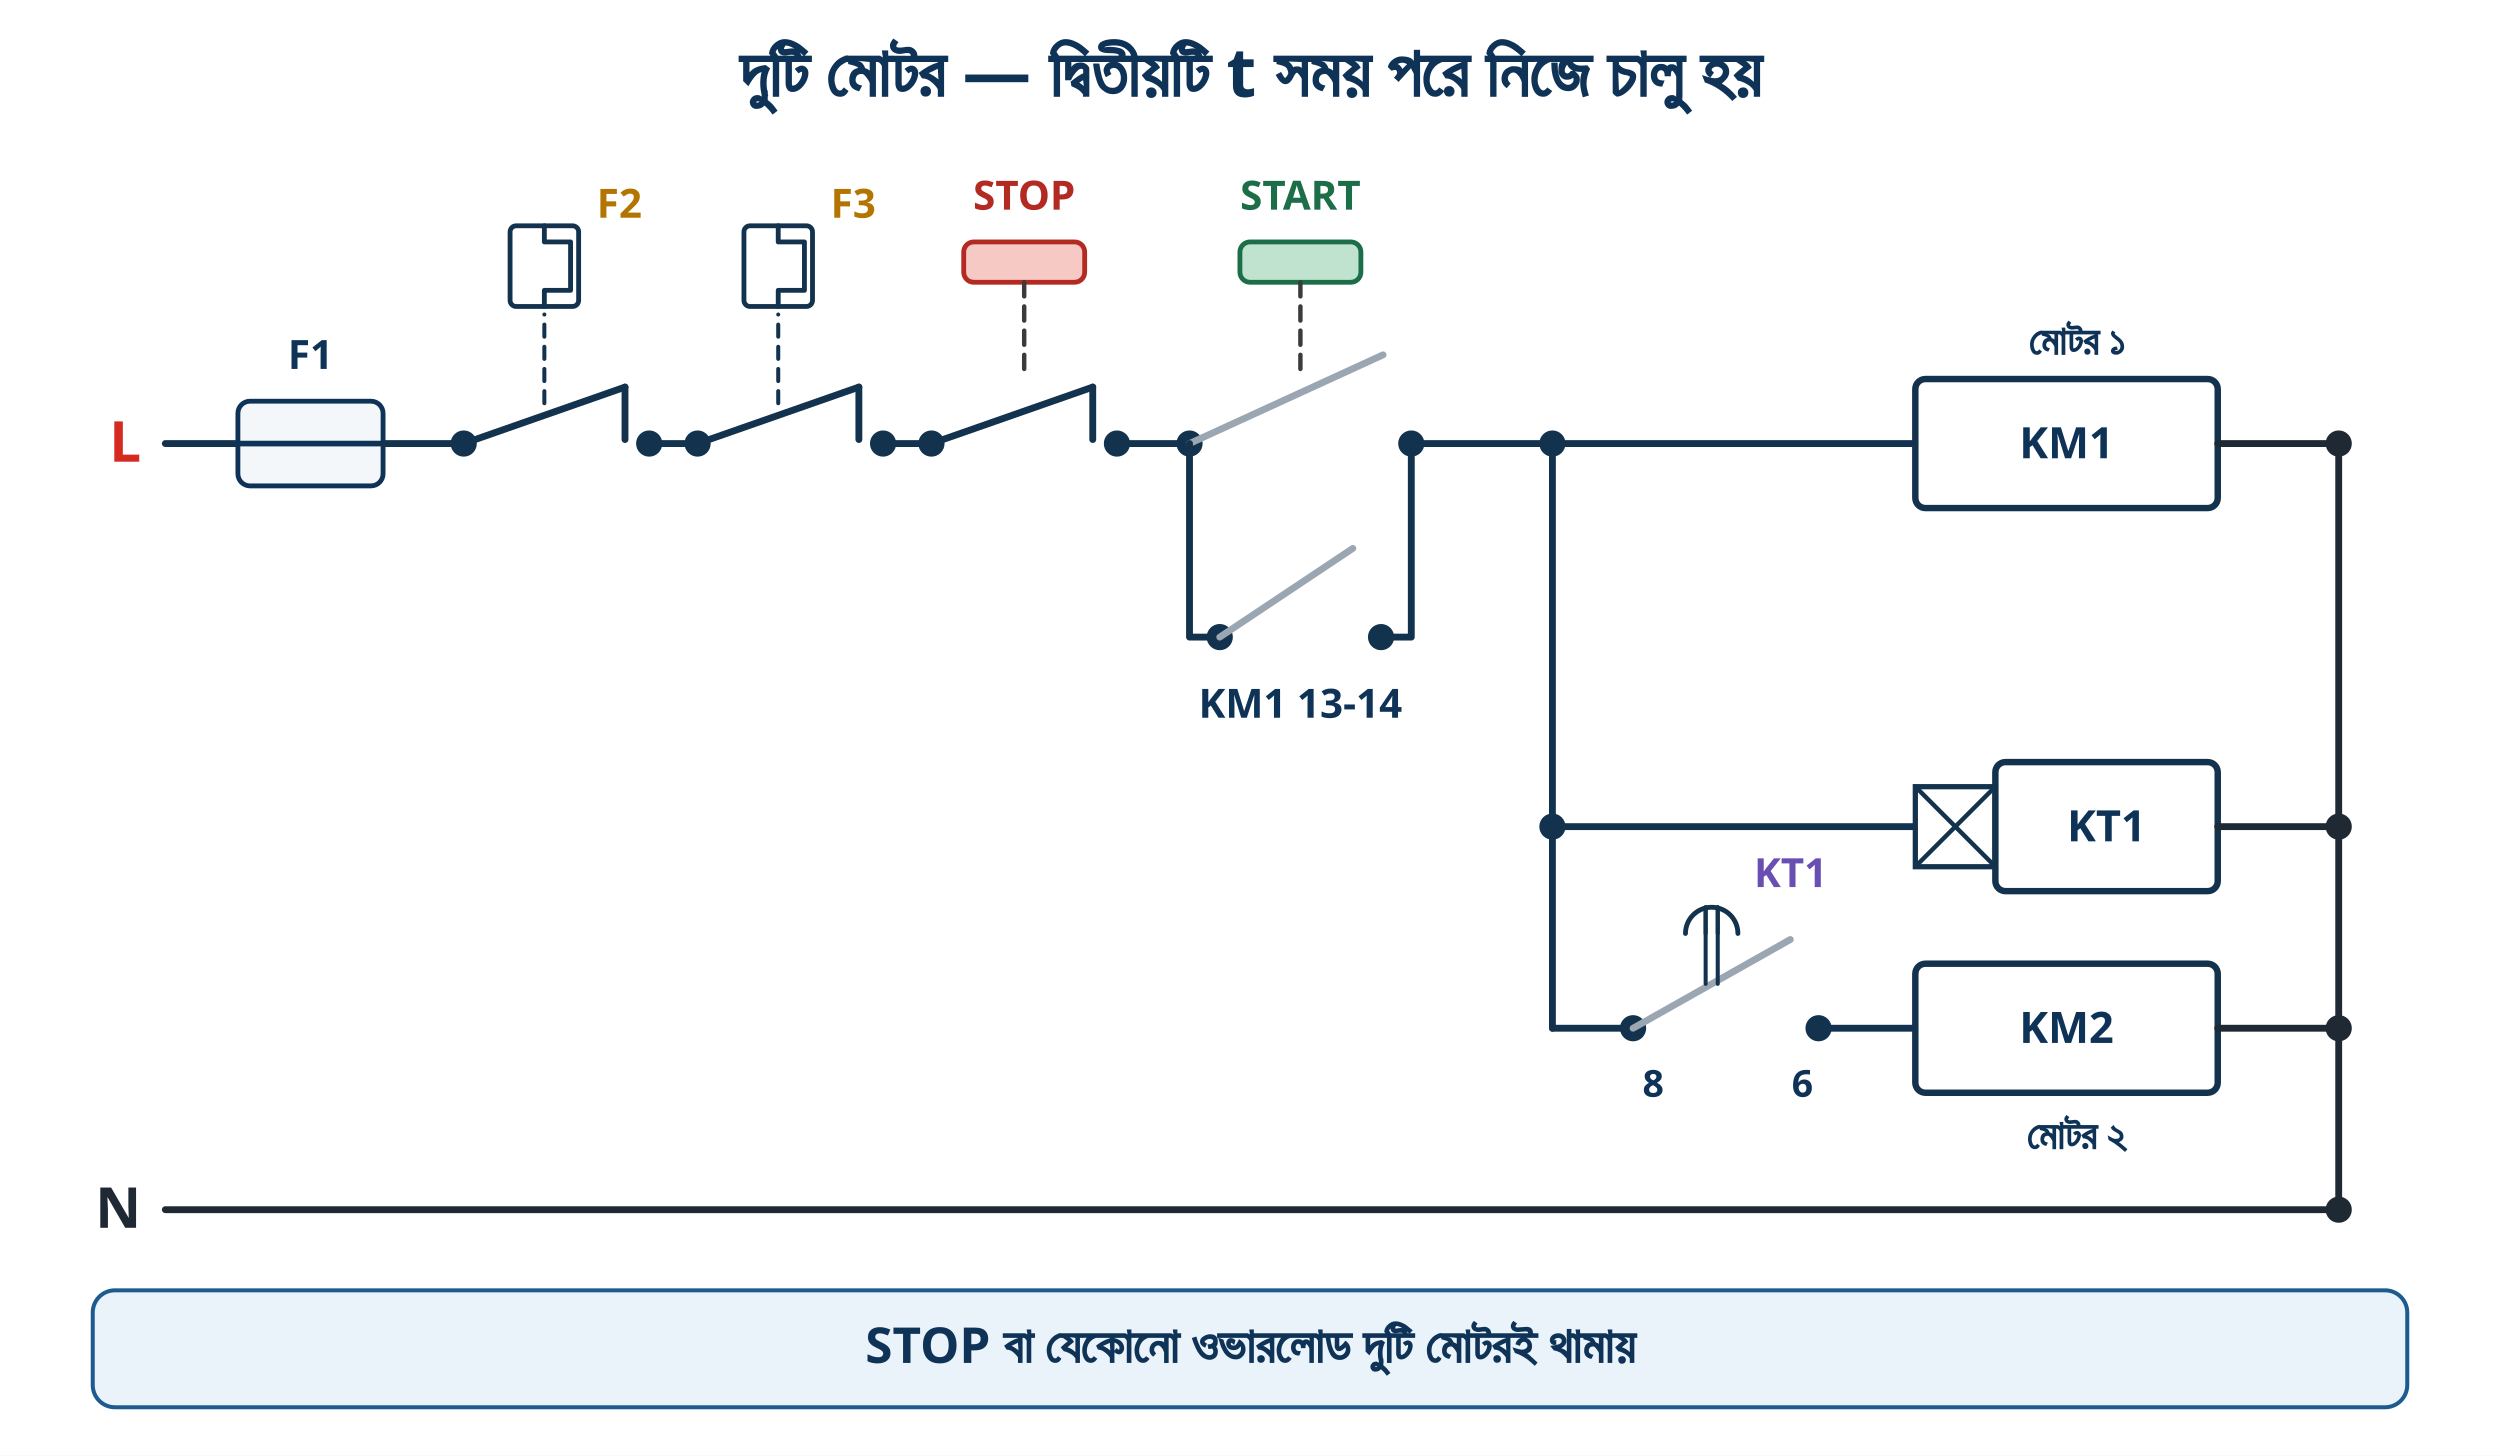
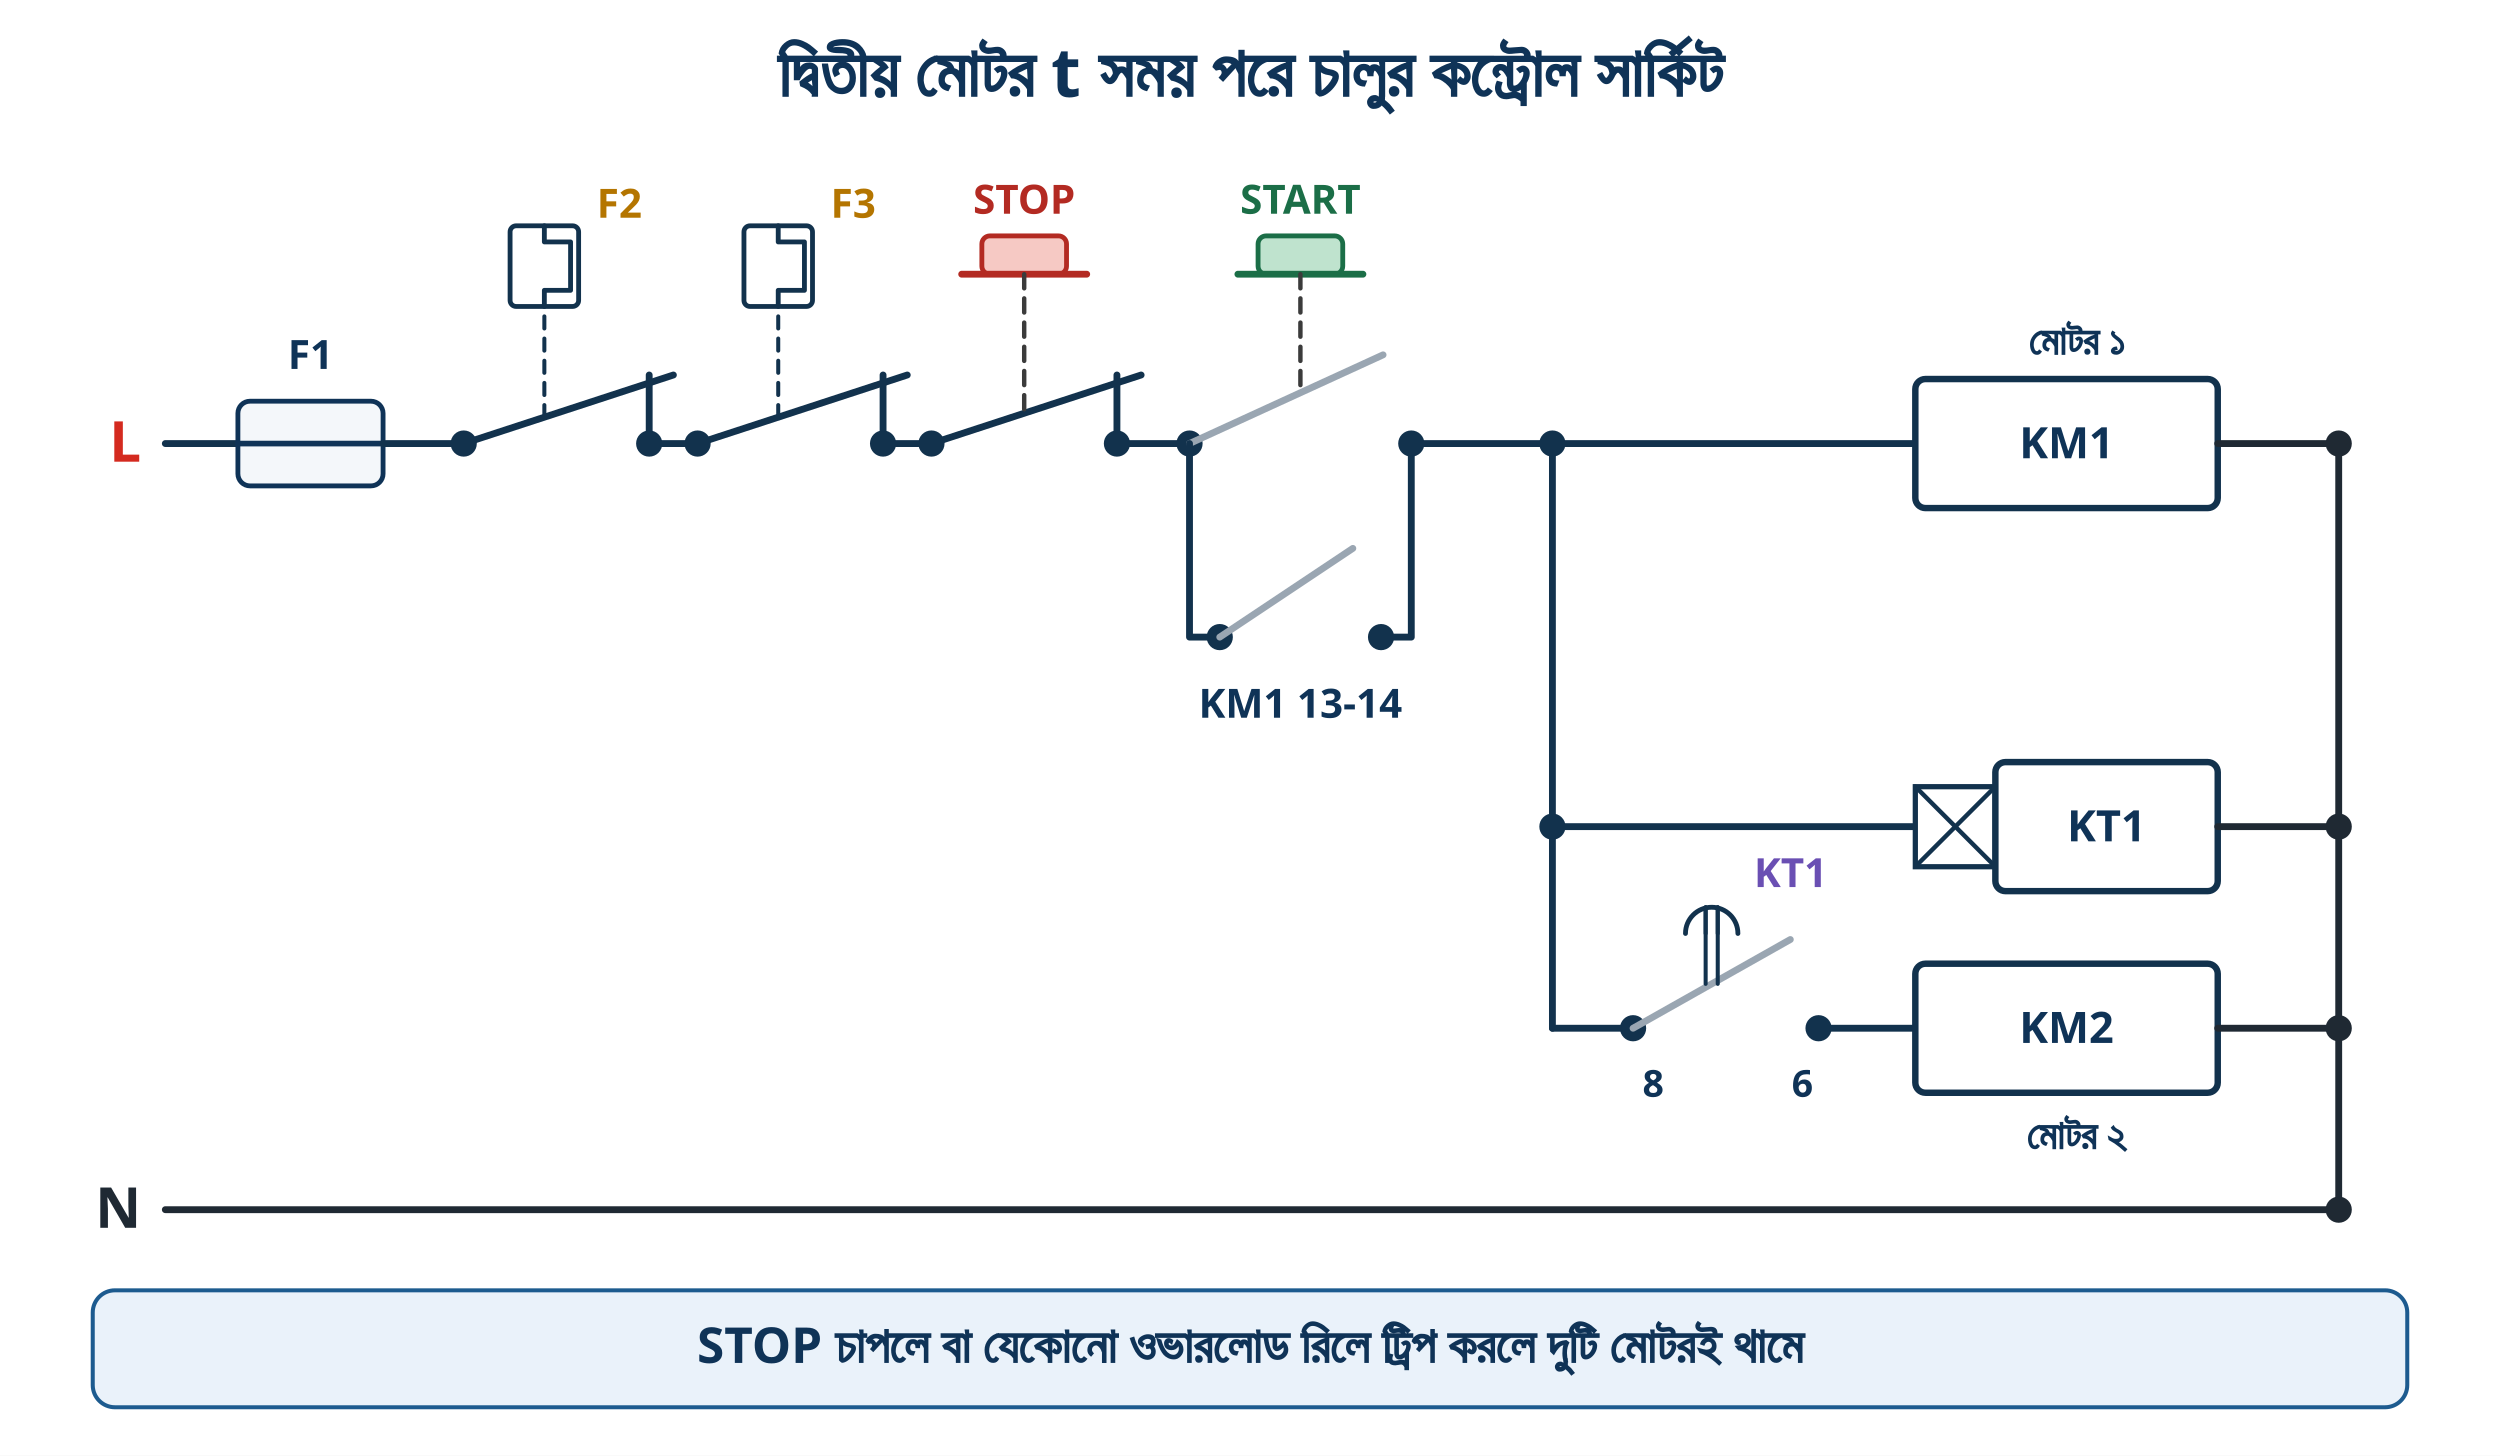
<svg xmlns="http://www.w3.org/2000/svg" width="1240" height="722" viewBox="0 0 1240 722">
  <rect width="1240" height="722" fill="#FFFFFF" />
-   <text x="620.0" y="48.0" font-family="Kalpurush" font-size="34" font-weight="700" fill="#0F3357" text-anchor="middle">দুটি মোটর — দ্বিতীয়টি t সময় পরে নিজে চালু হয়</text>
+   <text x="620.0" y="48.0" font-family="Kalpurush" font-size="34" font-weight="700" fill="#0F3357" text-anchor="middle">দ্বিতীয় মোটর t সময় পরে চালুর কন্ট্রোল সার্কিট</text>
  <text x="70.0" y="229.0" font-family="Kalpurush" font-size="28" font-weight="700" fill="#D42A1F" text-anchor="end">L</text>
  <text x="70.0" y="609.0" font-family="Kalpurush" font-size="28" font-weight="700" fill="#1F2933" text-anchor="end">N</text>
  <path d="M 82 220 L 118 220" fill="none" stroke="#12324D" stroke-width="3.4" stroke-linecap="round" stroke-linejoin="round" />
  <rect x="118.0" y="199.0" width="72.0" height="42.0" rx="6" fill="#F4F7FA" stroke="#0F3357" stroke-width="2.4" />
  <path d="M 118.0 220 L 190.0 220" fill="none" stroke="#0F3357" stroke-width="2.8" stroke-linecap="round" stroke-linejoin="round" />
  <text x="154.0" y="183.0" font-family="Kalpurush" font-size="20" font-weight="700" fill="#0F3357" text-anchor="middle">F1</text>
  <path d="M 190 220 L 230 220" fill="none" stroke="#12324D" stroke-width="3.4" stroke-linecap="round" stroke-linejoin="round" />
  <circle cx="230.0" cy="220.0" r="6.5" fill="#12324D" stroke="none" stroke-width="2" />
-   <path d="M 230 220 L 310 192" fill="none" stroke="#12324D" stroke-width="3.4" stroke-linecap="round" stroke-linejoin="round" />
-   <path d="M 310 192 L 310 218" fill="none" stroke="#12324D" stroke-width="3.4" stroke-linecap="round" stroke-linejoin="round" />
+   <path d="M 322 220 L 322 186" fill="none" stroke="#12324D" stroke-width="3.4" stroke-linecap="round" stroke-linejoin="round" />
+   <path d="M 230 220 L 334 186" fill="none" stroke="#12324D" stroke-width="3.4" stroke-linecap="round" stroke-linejoin="round" />
  <circle cx="322.0" cy="220.0" r="6.5" fill="#12324D" stroke="none" stroke-width="2" />
-   <path d="M 270 200 L 270 156" fill="none" stroke="#12324D" stroke-width="2" stroke-linecap="round" stroke-linejoin="round" stroke-dasharray="6 5" />
+   <path d="M 270 206.923 L 270 156" fill="none" stroke="#12324D" stroke-width="2" stroke-linecap="round" stroke-linejoin="round" stroke-dasharray="6 5" />
  <rect x="253.0" y="112.0" width="34.0" height="40.0" rx="3" fill="#FFFFFF" stroke="#12324D" stroke-width="2.4" />
  <path d="M 270 112.0 L 270 120 L 283 120 L 283 144 L 270 144 L 270 152.0" fill="none" stroke="#12324D" stroke-width="2.4" stroke-linecap="round" stroke-linejoin="round" />
  <text x="296.0" y="108.0" font-family="Kalpurush" font-size="20" font-weight="700" fill="#B47500" text-anchor="start">F2</text>
  <path d="M 322 220 L 346 220" fill="none" stroke="#12324D" stroke-width="3.4" stroke-linecap="round" stroke-linejoin="round" />
  <circle cx="346.0" cy="220.0" r="6.5" fill="#12324D" stroke="none" stroke-width="2" />
-   <path d="M 346 220 L 426 192" fill="none" stroke="#12324D" stroke-width="3.4" stroke-linecap="round" stroke-linejoin="round" />
-   <path d="M 426 192 L 426 218" fill="none" stroke="#12324D" stroke-width="3.4" stroke-linecap="round" stroke-linejoin="round" />
+   <path d="M 438 220 L 438 186" fill="none" stroke="#12324D" stroke-width="3.4" stroke-linecap="round" stroke-linejoin="round" />
+   <path d="M 346 220 L 450 186" fill="none" stroke="#12324D" stroke-width="3.4" stroke-linecap="round" stroke-linejoin="round" />
  <circle cx="438.0" cy="220.0" r="6.5" fill="#12324D" stroke="none" stroke-width="2" />
-   <path d="M 386 200 L 386 156" fill="none" stroke="#12324D" stroke-width="2" stroke-linecap="round" stroke-linejoin="round" stroke-dasharray="6 5" />
+   <path d="M 386 206.923 L 386 156" fill="none" stroke="#12324D" stroke-width="2" stroke-linecap="round" stroke-linejoin="round" stroke-dasharray="6 5" />
  <rect x="369.0" y="112.0" width="34.0" height="40.0" rx="3" fill="#FFFFFF" stroke="#12324D" stroke-width="2.4" />
  <path d="M 386 112.0 L 386 120 L 399 120 L 399 144 L 386 144 L 386 152.0" fill="none" stroke="#12324D" stroke-width="2.4" stroke-linecap="round" stroke-linejoin="round" />
  <text x="412.0" y="108.0" font-family="Kalpurush" font-size="20" font-weight="700" fill="#B47500" text-anchor="start">F3</text>
  <path d="M 438 220 L 462 220" fill="none" stroke="#12324D" stroke-width="3.4" stroke-linecap="round" stroke-linejoin="round" />
  <circle cx="462.0" cy="220.0" r="6.5" fill="#12324D" stroke="none" stroke-width="2" />
-   <path d="M 462 220 L 542 192" fill="none" stroke="#12324D" stroke-width="3.4" stroke-linecap="round" stroke-linejoin="round" />
-   <path d="M 542 192 L 542 218" fill="none" stroke="#12324D" stroke-width="3.4" stroke-linecap="round" stroke-linejoin="round" />
+   <path d="M 554 220 L 554 186" fill="none" stroke="#12324D" stroke-width="3.4" stroke-linecap="round" stroke-linejoin="round" />
+   <path d="M 462 220 L 566 186" fill="none" stroke="#12324D" stroke-width="3.4" stroke-linecap="round" stroke-linejoin="round" />
  <circle cx="554.0" cy="220.0" r="6.5" fill="#12324D" stroke="none" stroke-width="2" />
-   <rect x="478.0" y="120.0" width="60.0" height="20.0" rx="5" fill="#F6C9C4" stroke="#B32A22" stroke-width="2.4" />
-   <path d="M 508 140 L 508 186" fill="none" stroke="#3B3B3B" stroke-width="2.2" stroke-linecap="round" stroke-linejoin="round" stroke-dasharray="7 5" />
-   <text x="508.0" y="104.0" font-family="Kalpurush" font-size="20" font-weight="700" fill="#B32A22" text-anchor="middle">STOP</text>
+   <rect x="487.0" y="117.0" width="42.0" height="19.0" rx="4" fill="#F6C9C4" stroke="#B32A22" stroke-width="2.4" />
+   <path d="M 477 136 L 539 136" fill="none" stroke="#B32A22" stroke-width="3.4" stroke-linecap="round" stroke-linejoin="round" />
+   <path d="M 508 136 L 508 205" fill="none" stroke="#3B3B3B" stroke-width="2.2" stroke-linecap="round" stroke-linejoin="round" stroke-dasharray="7 5" />
+   <text x="508.0" y="106.0" font-family="Kalpurush" font-size="20" font-weight="700" fill="#B32A22" text-anchor="middle">STOP</text>
  <path d="M 554 220 L 590 220" fill="none" stroke="#12324D" stroke-width="3.4" stroke-linecap="round" stroke-linejoin="round" />
  <circle cx="590.0" cy="220.0" r="6.5" fill="#12324D" stroke="none" stroke-width="2" />
  <path d="M 590 220 L 686 176" fill="none" stroke="#9AA6B2" stroke-width="3.4" stroke-linecap="round" stroke-linejoin="round" />
  <circle cx="700.0" cy="220.0" r="6.5" fill="#12324D" stroke="none" stroke-width="2" />
-   <rect x="615.0" y="120.0" width="60.0" height="20.0" rx="5" fill="#BFE3CE" stroke="#1B6E47" stroke-width="2.4" />
-   <path d="M 645.0 140 L 645.0 186" fill="none" stroke="#3B3B3B" stroke-width="2.2" stroke-linecap="round" stroke-linejoin="round" stroke-dasharray="7 5" />
-   <text x="645.0" y="104.0" font-family="Kalpurush" font-size="20" font-weight="700" fill="#1B6E47" text-anchor="middle">START</text>
+   <rect x="624.0" y="117.0" width="42.0" height="19.0" rx="4" fill="#BFE3CE" stroke="#1B6E47" stroke-width="2.4" />
+   <path d="M 614.0 136 L 676.0 136" fill="none" stroke="#1B6E47" stroke-width="3.4" stroke-linecap="round" stroke-linejoin="round" />
+   <path d="M 645.0 136 L 645.0 194.792" fill="none" stroke="#3B3B3B" stroke-width="2.2" stroke-linecap="round" stroke-linejoin="round" stroke-dasharray="7 5" />
+   <text x="645.0" y="106.0" font-family="Kalpurush" font-size="20" font-weight="700" fill="#1B6E47" text-anchor="middle">START</text>
  <path d="M 590 220 L 590 316 L 605 316" fill="none" stroke="#12324D" stroke-width="3.4" stroke-linecap="round" stroke-linejoin="round" />
  <circle cx="605.0" cy="316.0" r="6.5" fill="#12324D" stroke="none" stroke-width="2" />
  <path d="M 605 316 L 671 272" fill="none" stroke="#9AA6B2" stroke-width="3.4" stroke-linecap="round" stroke-linejoin="round" />
  <circle cx="685.0" cy="316.0" r="6.5" fill="#12324D" stroke="none" stroke-width="2" />
  <path d="M 685 316 L 700 316 L 700 220" fill="none" stroke="#12324D" stroke-width="3.4" stroke-linecap="round" stroke-linejoin="round" />
  <text x="645.0" y="356.0" font-family="Kalpurush" font-size="20" font-weight="700" fill="#0F3357" text-anchor="middle">KM1 13-14</text>
  <path d="M 700 220 L 950 220" fill="none" stroke="#12324D" stroke-width="3.4" stroke-linecap="round" stroke-linejoin="round" />
  <circle cx="770.0" cy="220.0" r="6.5" fill="#12324D" stroke="none" stroke-width="2" />
  <path d="M 770 220 L 770 510" fill="none" stroke="#12324D" stroke-width="3.4" stroke-linecap="round" stroke-linejoin="round" />
  <rect x="950.0" y="188.0" width="150.0" height="64.0" rx="5" fill="#FFFFFF" stroke="#12324D" stroke-width="3.2" />
  <text x="1025.0" y="227.3" font-family="Kalpurush" font-size="21.5" font-weight="700" fill="#0F3357" text-anchor="middle">KM1</text>
  <path d="M 1100 220 L 1160 220" fill="none" stroke="#1F2933" stroke-width="3.4" stroke-linecap="round" stroke-linejoin="round" />
  <circle cx="1160.0" cy="220.0" r="6.5" fill="#1F2933" stroke="none" stroke-width="2" />
  <text x="1030.0" y="176.0" font-family="Kalpurush" font-size="20" font-weight="700" fill="#0F3357" text-anchor="middle">মোটর ১</text>
  <circle cx="770.0" cy="410.0" r="6.5" fill="#12324D" stroke="none" stroke-width="2" />
  <path d="M 770 410 L 950 410" fill="none" stroke="#12324D" stroke-width="3.4" stroke-linecap="round" stroke-linejoin="round" />
  <rect x="950.0" y="390.2" width="39.7" height="39.7" rx="0" fill="#FFFFFF" stroke="#12324D" stroke-width="2.6" />
  <path d="M 950 390.16 L 989.68 429.84" fill="none" stroke="#12324D" stroke-width="2.2" stroke-linecap="round" stroke-linejoin="round" />
  <path d="M 950 429.84 L 989.68 390.16" fill="none" stroke="#12324D" stroke-width="2.2" stroke-linecap="round" stroke-linejoin="round" />
  <rect x="989.7" y="378.0" width="110.3" height="64.0" rx="5" fill="#FFFFFF" stroke="#12324D" stroke-width="3.2" />
  <text x="1044.8" y="417.3" font-family="Kalpurush" font-size="21.5" font-weight="700" fill="#0F3357" text-anchor="middle">KT1</text>
  <path d="M 1100 410 L 1160 410" fill="none" stroke="#1F2933" stroke-width="3.4" stroke-linecap="round" stroke-linejoin="round" />
  <circle cx="1160.0" cy="410.0" r="6.5" fill="#1F2933" stroke="none" stroke-width="2" />
  <path d="M 770 510 L 810 510" fill="none" stroke="#12324D" stroke-width="3.4" stroke-linecap="round" stroke-linejoin="round" />
  <circle cx="810.0" cy="510.0" r="6.5" fill="#12324D" stroke="none" stroke-width="2" />
  <path d="M 810 510 L 888 466" fill="none" stroke="#9AA6B2" stroke-width="3.4" stroke-linecap="round" stroke-linejoin="round" />
  <circle cx="902.0" cy="510.0" r="6.5" fill="#12324D" stroke="none" stroke-width="2" />
  <path d="M 846.0 488 L 846.0 450" fill="none" stroke="#12324D" stroke-width="2" stroke-linecap="round" stroke-linejoin="round" />
  <path d="M 852.0 488 L 852.0 450" fill="none" stroke="#12324D" stroke-width="2" stroke-linecap="round" stroke-linejoin="round" />
  <path d="M 836.0 463 A 13 13 0 0 1 862.0 463" fill="none" stroke="#12324D" stroke-width="2.4" stroke-linecap="round" stroke-linejoin="round" />
  <path d="M 846.0 450 L 846.0 463" fill="none" stroke="#12324D" stroke-width="2" stroke-linecap="round" stroke-linejoin="round" />
  <path d="M 852.0 450 L 852.0 463" fill="none" stroke="#12324D" stroke-width="2" stroke-linecap="round" stroke-linejoin="round" />
  <text x="870.0" y="440.0" font-family="Kalpurush" font-size="20" font-weight="700" fill="#6A4FB3" text-anchor="start">KT1</text>
  <text x="820.0" y="544.0" font-family="Kalpurush" font-size="18.5" font-weight="700" fill="#0F3357" text-anchor="middle">8</text>
  <text x="894.0" y="544.0" font-family="Kalpurush" font-size="18.5" font-weight="700" fill="#0F3357" text-anchor="middle">6</text>
  <path d="M 902 510 L 950 510" fill="none" stroke="#12324D" stroke-width="3.4" stroke-linecap="round" stroke-linejoin="round" />
  <rect x="950.0" y="478.0" width="150.0" height="64.0" rx="5" fill="#FFFFFF" stroke="#12324D" stroke-width="3.2" />
  <text x="1025.0" y="517.3" font-family="Kalpurush" font-size="21.5" font-weight="700" fill="#0F3357" text-anchor="middle">KM2</text>
  <path d="M 1100 510 L 1160 510" fill="none" stroke="#1F2933" stroke-width="3.4" stroke-linecap="round" stroke-linejoin="round" />
  <circle cx="1160.0" cy="510.0" r="6.5" fill="#1F2933" stroke="none" stroke-width="2" />
  <text x="1030.0" y="570.0" font-family="Kalpurush" font-size="20" font-weight="700" fill="#0F3357" text-anchor="middle">মোটর ২</text>
  <path d="M 1160 220 L 1160 600" fill="none" stroke="#1F2933" stroke-width="3.4" stroke-linecap="round" stroke-linejoin="round" />
  <path d="M 82 600 L 1160 600" fill="none" stroke="#1F2933" stroke-width="3.4" stroke-linecap="round" stroke-linejoin="round" />
  <circle cx="1160.0" cy="600.0" r="6.5" fill="#1F2933" stroke="none" stroke-width="2" />
  <rect x="46.0" y="640.0" width="1148.0" height="58.0" rx="11" fill="#EAF2FA" stroke="#1D5B8F" stroke-width="2" />
-   <text x="620.0" y="676.0" font-family="Kalpurush" font-size="24.5" font-weight="700" fill="#0F3357" text-anchor="middle">STOP বা যেকোনো ওভারলোড দুটি মোটরই থামায়</text>
+   <text x="620.0" y="676.0" font-family="Kalpurush" font-size="24.5" font-weight="700" fill="#0F3357" text-anchor="middle">STOP চাপলে বা যেকোনো ওভারলোড রিলে ট্রিপ করলে দুটি মোটরই থামে</text>
</svg>
